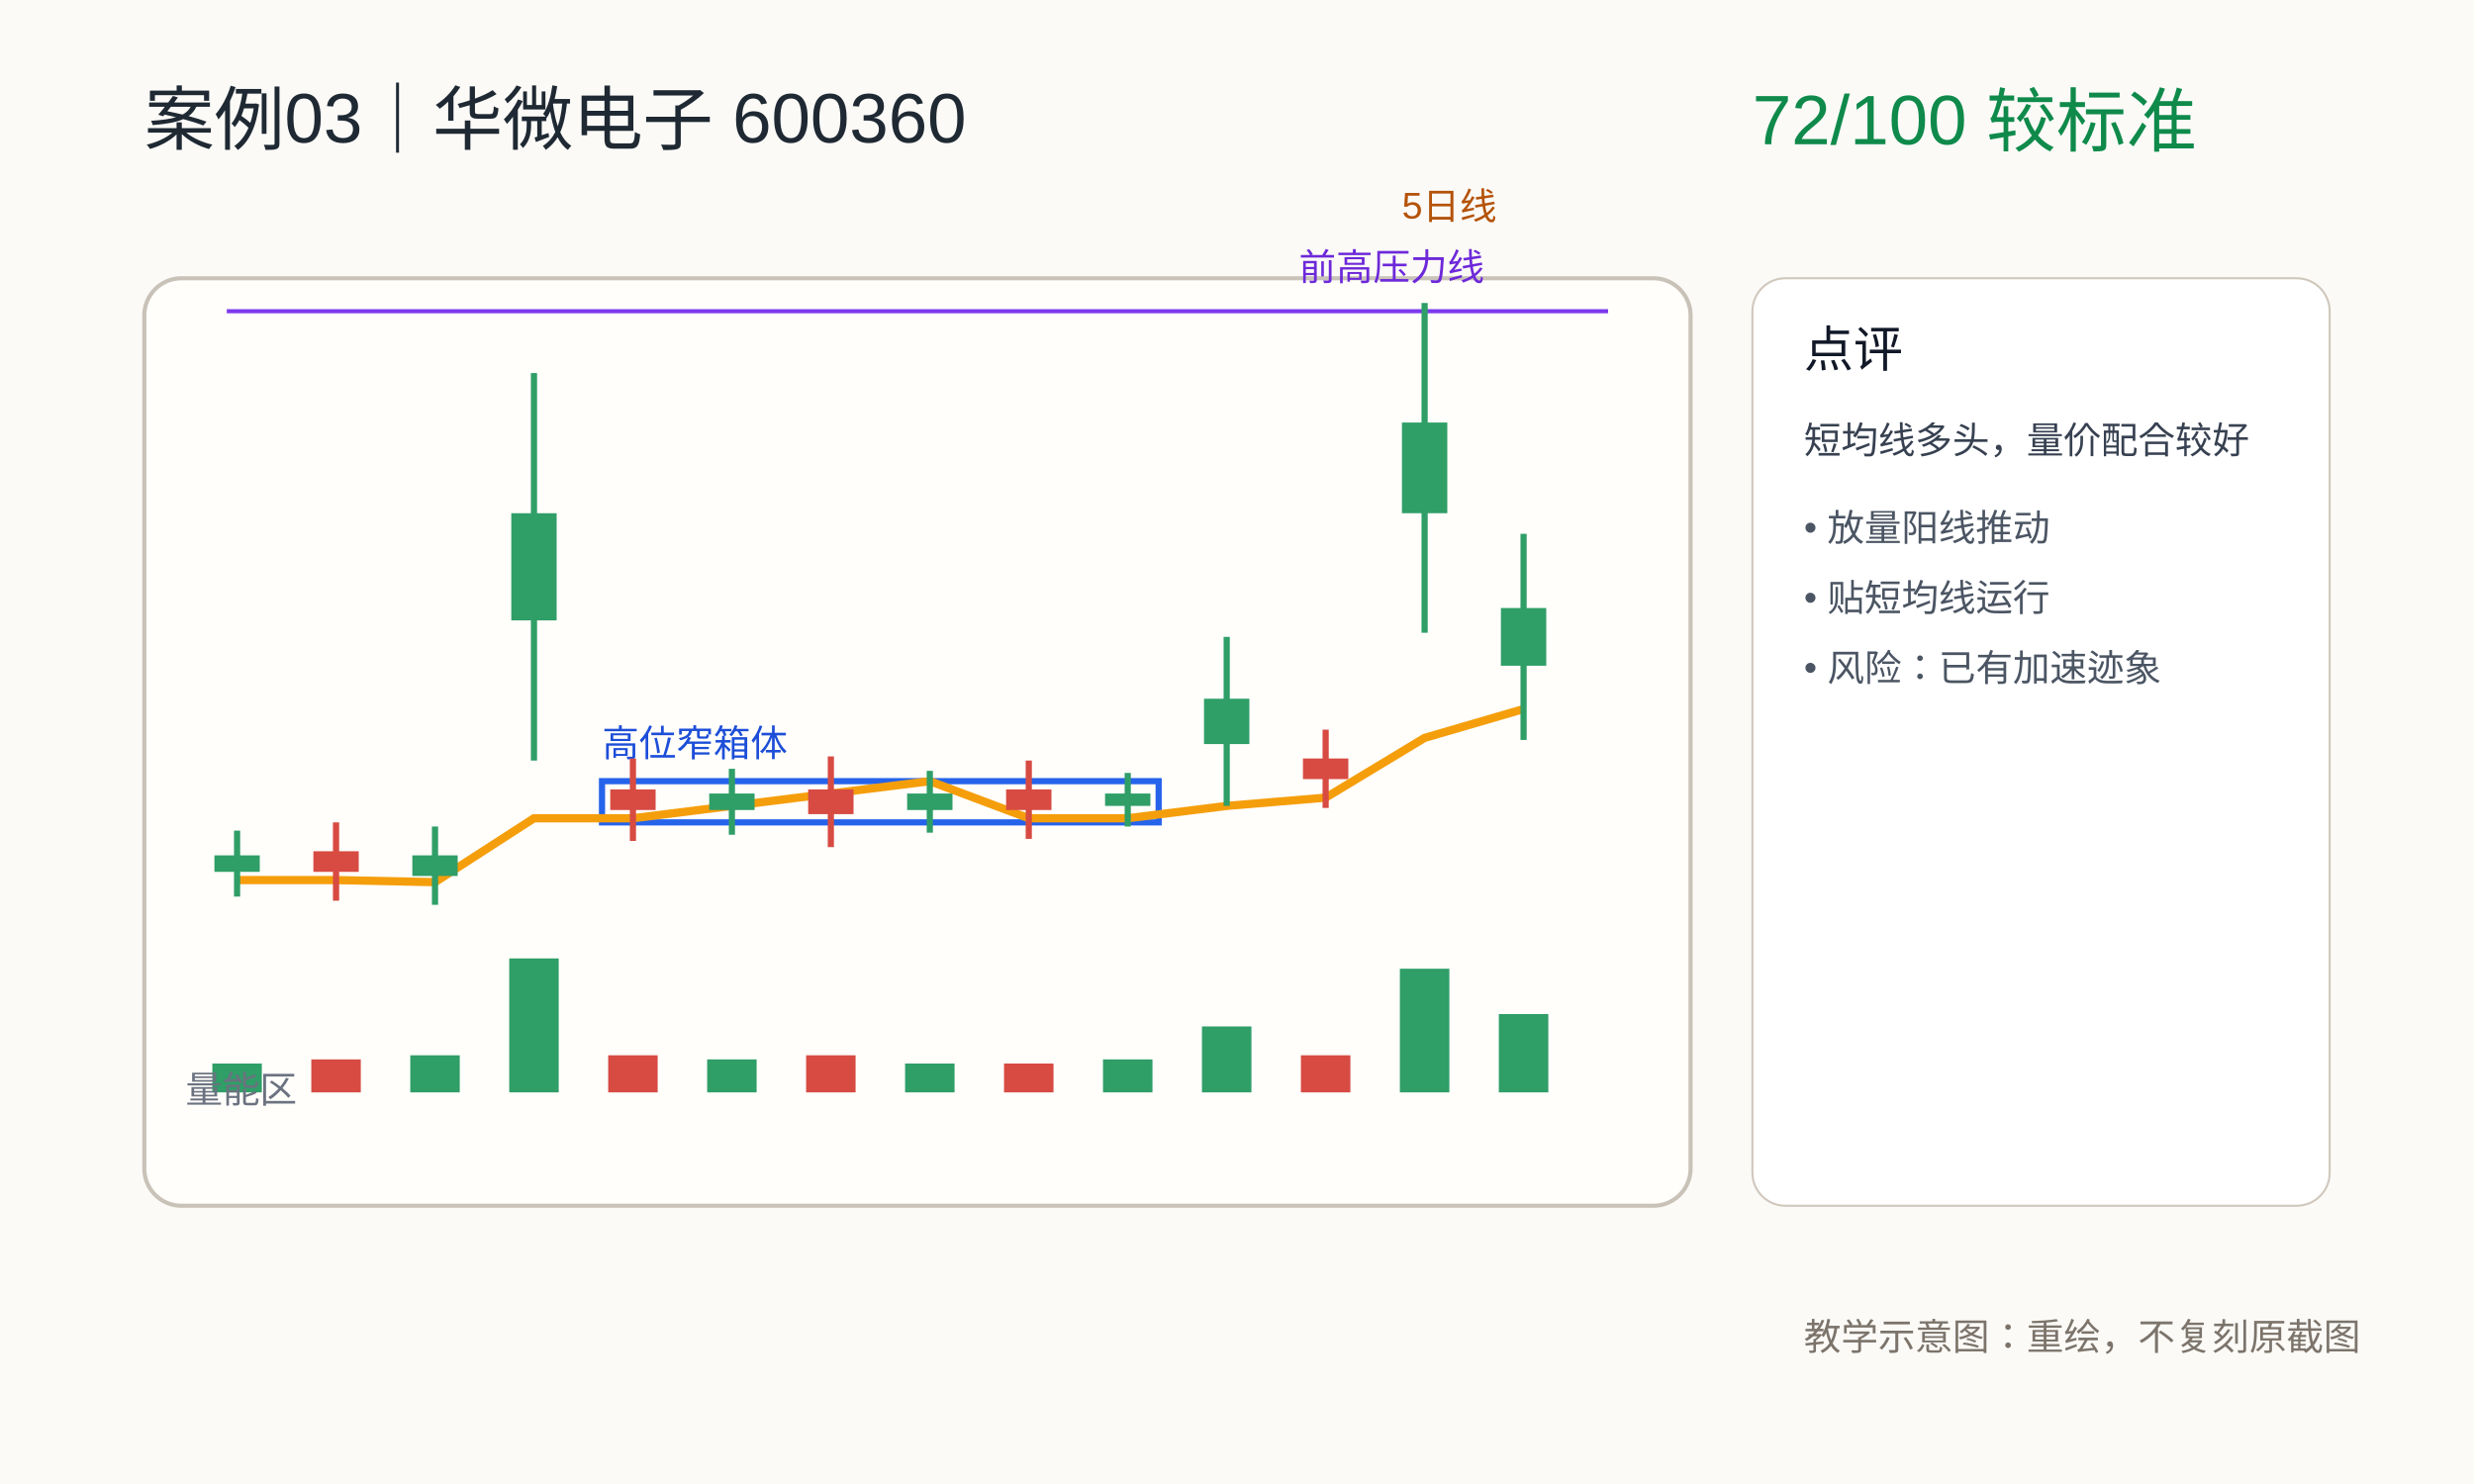
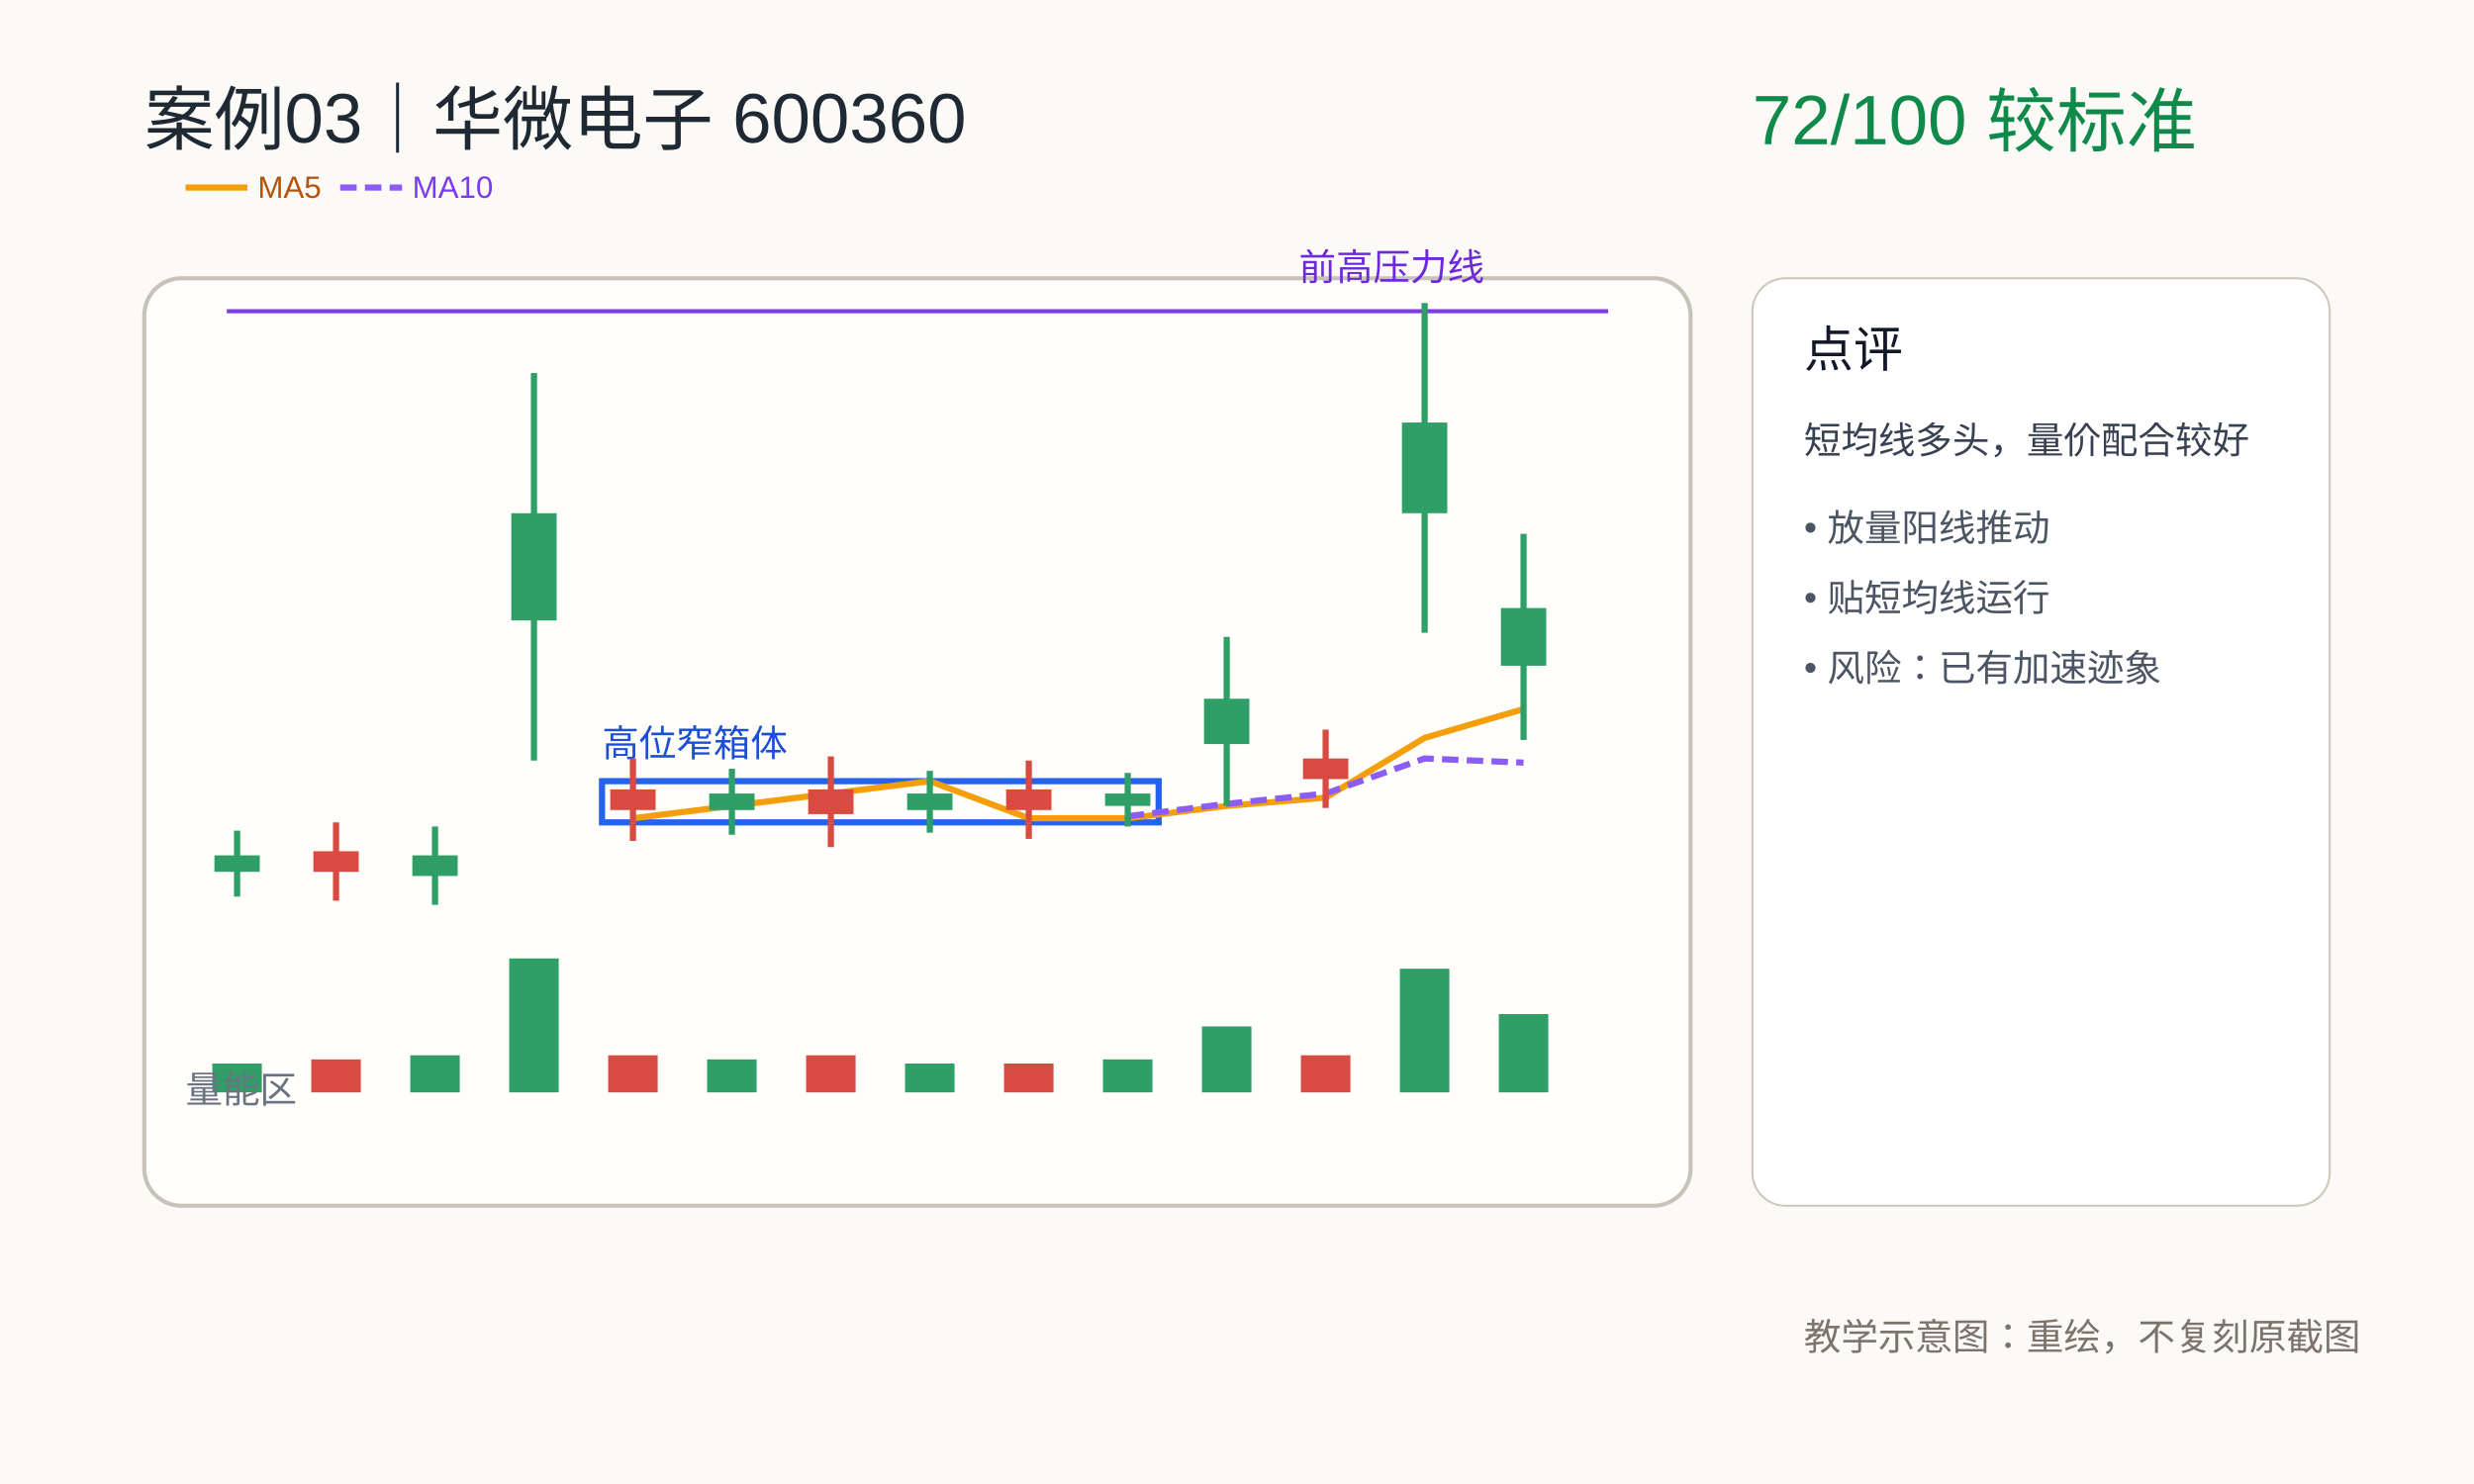
<svg xmlns="http://www.w3.org/2000/svg" width="1200" height="720" viewBox="0 0 1200 720">
  <rect width="1200" height="720" fill="#fbfaf7" />
  <rect x="70" y="135" width="750" height="450" rx="18" fill="#fffefb" stroke="#c9c2b8" stroke-width="2" />
  <text x="70" y="70" font-size="34" font-family="PingFang SC, Arial" fill="#1f2933">案例03｜华微电子 600360</text>
  <text x="850" y="70" font-size="34" font-family="PingFang SC, Arial" fill="#0f8a4b">72/100  较标准</text>
  <line x1="110" y1="151" x2="780" y2="151" stroke="#7c3aed" stroke-width="2" />
  <text x="630" y="136" font-size="18" font-family="PingFang SC, Arial" fill="#6d28d9">前高压力线</text>
  <rect x="292" y="379" width="270" height="20" fill="none" stroke="#2563eb" stroke-width="3" />
  <text x="292" y="367" font-size="18" font-family="PingFang SC, Arial" fill="#1d4ed8">高位窄箱体</text>
-   <polyline points="115,427 163,427 211,428 259,397 307,397 355,391 403,385 451,379 499,397 547,397 595,391 643,387 691,358 739,344" fill="none" stroke="#f59e0b" stroke-width="4" />
-   <text x="680" y="106" font-size="18" font-family="PingFang SC, Arial" fill="#b45309">5日线</text>
+   <polyline points="307,397 355,391 403,385 451,379 499,397 547,397 595,391 643,387 691,358 739,344" fill="none" stroke="#f59e0b" stroke-width="3" />
+   <polyline points="547,396 595,390 643,385 691,368 739,370" fill="none" stroke="#8b5cf6" stroke-width="3" stroke-dasharray="8,4" />
+   <line x1="90" y1="91" x2="120" y2="91" stroke="#f59e0b" stroke-width="3" />
+   <text x="125" y="96" font-size="15" font-family="PingFang SC, Arial" fill="#b45309">MA5</text>
+   <line x1="165" y1="91" x2="195" y2="91" stroke="#8b5cf6" stroke-width="3" stroke-dasharray="8,4" />
+   <text x="200" y="96" font-size="15" font-family="PingFang SC, Arial" fill="#7c3aed">MA10</text>
  <line x1="115" y1="403" x2="115" y2="435" stroke="#2f9e67" stroke-width="3" />
  <rect x="104" y="415" width="22" height="8" fill="#2f9e67" />
  <line x1="163" y1="399" x2="163" y2="437" stroke="#d74b42" stroke-width="3" />
  <rect x="152" y="413" width="22" height="10" fill="#d74b42" />
  <line x1="211" y1="401" x2="211" y2="439" stroke="#2f9e67" stroke-width="3" />
  <rect x="200" y="415" width="22" height="10" fill="#2f9e67" />
  <line x1="259" y1="181" x2="259" y2="369" stroke="#2f9e67" stroke-width="3" />
  <rect x="248" y="249" width="22" height="52" fill="#2f9e67" />
  <line x1="307" y1="368" x2="307" y2="408" stroke="#d74b42" stroke-width="3" />
  <rect x="296" y="383" width="22" height="10" fill="#d74b42" />
  <line x1="355" y1="373" x2="355" y2="405" stroke="#2f9e67" stroke-width="3" />
  <rect x="344" y="385" width="22" height="8" fill="#2f9e67" />
  <line x1="403" y1="367" x2="403" y2="411" stroke="#d74b42" stroke-width="3" />
  <rect x="392" y="383" width="22" height="12" fill="#d74b42" />
  <line x1="451" y1="374" x2="451" y2="404" stroke="#2f9e67" stroke-width="3" />
  <rect x="440" y="385" width="22" height="8" fill="#2f9e67" />
  <line x1="499" y1="369" x2="499" y2="407" stroke="#d74b42" stroke-width="3" />
  <rect x="488" y="383" width="22" height="10" fill="#d74b42" />
  <line x1="547" y1="375" x2="547" y2="401" stroke="#2f9e67" stroke-width="3" />
  <rect x="536" y="385" width="22" height="6" fill="#2f9e67" />
  <line x1="595" y1="309" x2="595" y2="391" stroke="#2f9e67" stroke-width="3" />
  <rect x="584" y="339" width="22" height="22" fill="#2f9e67" />
  <line x1="643" y1="354" x2="643" y2="392" stroke="#d74b42" stroke-width="3" />
  <rect x="632" y="368" width="22" height="10" fill="#d74b42" />
  <line x1="691" y1="147" x2="691" y2="307" stroke="#2f9e67" stroke-width="3" />
  <rect x="680" y="205" width="22" height="44" fill="#2f9e67" />
  <line x1="739" y1="259" x2="739" y2="359" stroke="#2f9e67" stroke-width="3" />
  <rect x="728" y="295" width="22" height="28" fill="#2f9e67" />
  <rect x="103" y="516" width="24" height="14" fill="#2f9e67" />
  <rect x="151" y="514" width="24" height="16" fill="#d74b42" />
  <rect x="199" y="512" width="24" height="18" fill="#2f9e67" />
  <rect x="247" y="465" width="24" height="65" fill="#2f9e67" />
  <rect x="295" y="512" width="24" height="18" fill="#d74b42" />
  <rect x="343" y="514" width="24" height="16" fill="#2f9e67" />
  <rect x="391" y="512" width="24" height="18" fill="#d74b42" />
  <rect x="439" y="516" width="24" height="14" fill="#2f9e67" />
  <rect x="487" y="516" width="24" height="14" fill="#d74b42" />
  <rect x="535" y="514" width="24" height="16" fill="#2f9e67" />
  <rect x="583" y="498" width="24" height="32" fill="#2f9e67" />
  <rect x="631" y="512" width="24" height="18" fill="#d74b42" />
  <rect x="679" y="470" width="24" height="60" fill="#2f9e67" />
  <rect x="727" y="492" width="24" height="38" fill="#2f9e67" />
  <text x="90" y="535" font-size="18" font-family="PingFang SC, Arial" fill="#6b7280">量能区</text>
  <rect x="850" y="135" width="280" height="450" rx="16" fill="#ffffff" stroke="#d0c7bc" />
  <text x="875" y="178" font-size="24" font-family="PingFang SC, Arial" fill="#111827">点评</text>
  <text x="875" y="220" font-size="18" font-family="PingFang SC, Arial" fill="#374151">短均线多头，量价配合较好</text>
  <text x="875" y="262" font-size="18" font-family="PingFang SC, Arial" fill="#4b5563">• 放量阳线推动</text>
  <text x="875" y="296" font-size="18" font-family="PingFang SC, Arial" fill="#4b5563">• 贴短均线运行</text>
  <text x="875" y="330" font-size="18" font-family="PingFang SC, Arial" fill="#4b5563">• 风险：已有加速迹象</text>
  <text x="875" y="655" font-size="18" font-family="PingFang SC, Arial" fill="#7c746b">教学示意图：重绘，不复刻原截图</text>
</svg>
